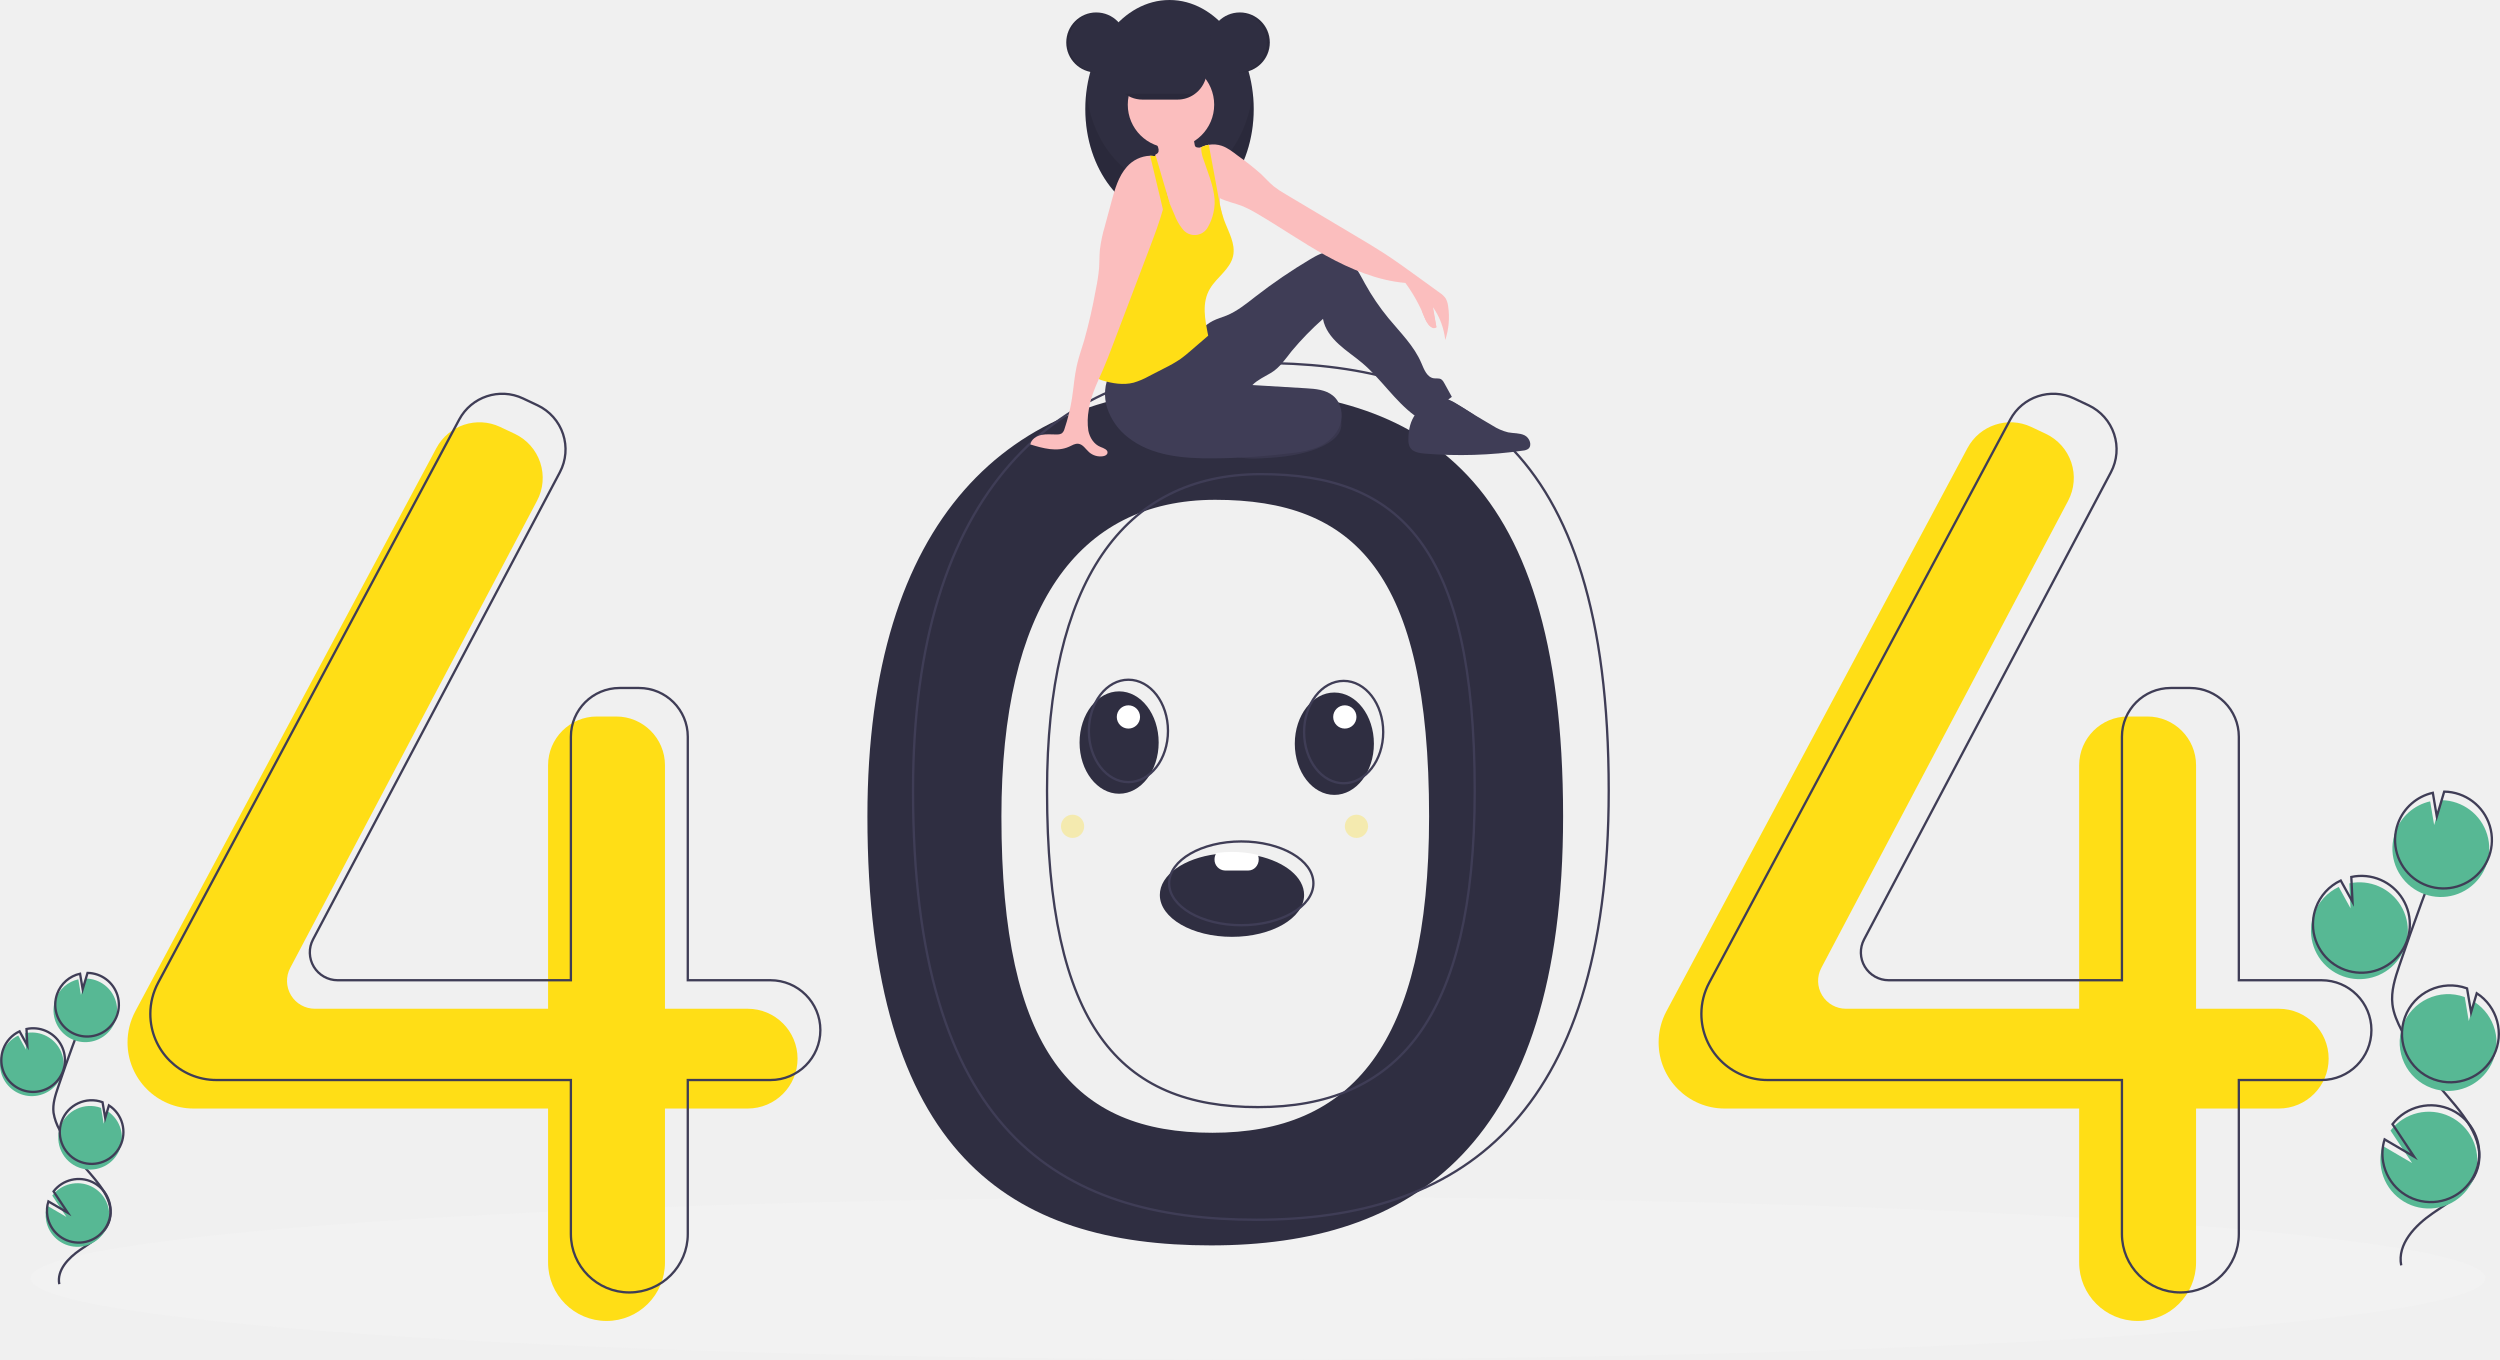
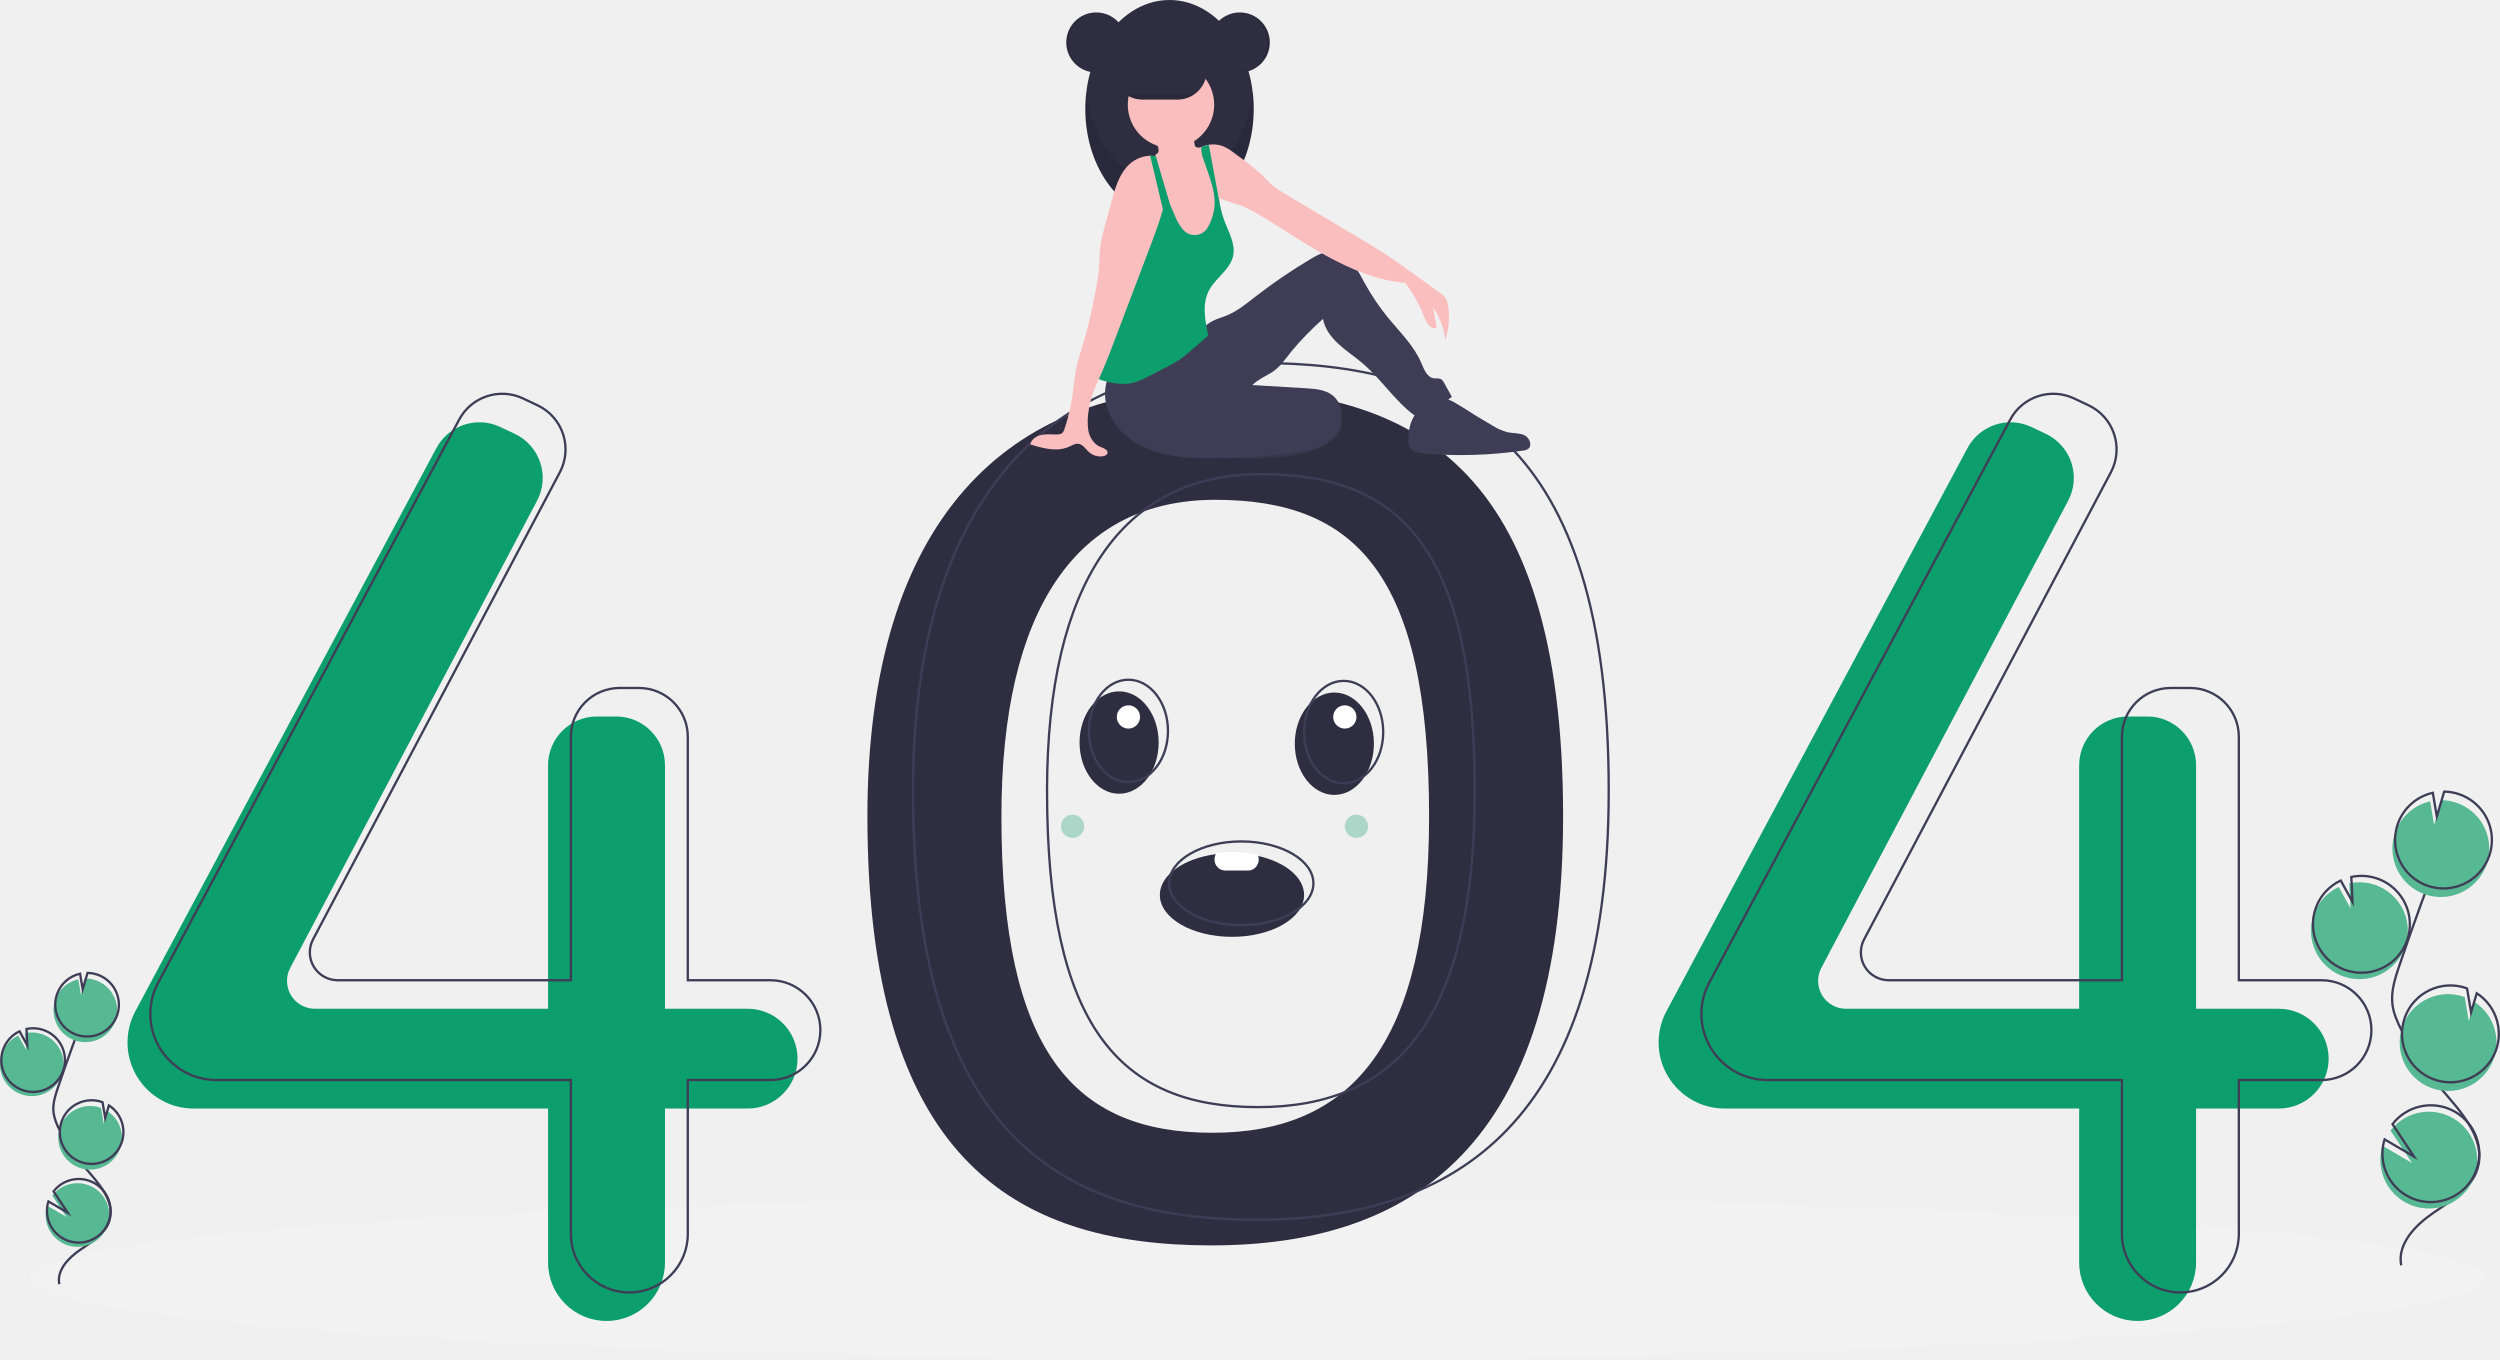
<svg xmlns="http://www.w3.org/2000/svg" id="fd59ce54-f850-4dfc-bc34-dd7d379d600e" data-name="Layer 1" width="1074.392" height="584.231" viewBox="0 0 1074.392 584.231">
  <ellipse cx="540.643" cy="549.309" rx="527.5" ry="34.922" fill="#f2f2f2" />
  <path d="M583.48,324.894c-85.944,0-147.651,55.139-147.651,183.798,0,145.813,61.707,184.411,147.651,184.411s151.327-42.274,151.327-184.411C734.807,356.753,669.424,324.894,583.48,324.894Zm.565,319.808c-59.527,0-90.626-34.923-90.626-135.916,0-89.112,32.372-136.105,91.899-136.105s91.899,30.868,91.899,136.105C677.217,607.234,643.572,644.703,584.045,644.703Z" transform="translate(-63.054 -157.8845)" fill="#2f2e41" />
-   <path d="M384.365,591.401H348.831V486.762A20.956,20.956,0,0,0,327.875,465.806h-8.326a20.956,20.956,0,0,0-20.956,20.956V591.401H198.363a11.963,11.963,0,0,1-10.578-17.552l106.082-200.78A20.956,20.956,0,0,0,284.287,344.33l-6.262-2.957a20.956,20.956,0,0,0-27.429,9.07L121.214,592.475a28.416,28.416,0,0,0-3.356,13.396v0a28.416,28.416,0,0,0,28.416,28.416H298.593v66.167a25.119,25.119,0,0,0,25.119,25.119h0a25.119,25.119,0,0,0,25.119-25.119V634.287h35.534a21.443,21.443,0,0,0,21.443-21.443v0A21.443,21.443,0,0,0,384.365,591.401Z" transform="translate(-63.054 -157.8845)" fill="#ffde16" />
-   <path d="M1042.362,591.401h-35.534V486.762A20.956,20.956,0,0,0,985.872,465.806h-8.326a20.956,20.956,0,0,0-20.956,20.956V591.401H856.359a11.963,11.963,0,0,1-10.578-17.552L951.864,373.069A20.956,20.956,0,0,0,942.284,344.33l-6.262-2.957a20.956,20.956,0,0,0-27.429,9.07L779.211,592.475a28.416,28.416,0,0,0-3.356,13.396v0a28.416,28.416,0,0,0,28.416,28.416H956.589v66.167a25.119,25.119,0,0,0,25.119,25.119h0a25.119,25.119,0,0,0,25.119-25.119V634.287h35.534a21.443,21.443,0,0,0,21.443-21.443v0A21.443,21.443,0,0,0,1042.362,591.401Z" transform="translate(-63.054 -157.8845)" fill="#ffde16" />
+   <path d="M384.365,591.401H348.831V486.762A20.956,20.956,0,0,0,327.875,465.806h-8.326a20.956,20.956,0,0,0-20.956,20.956V591.401H198.363a11.963,11.963,0,0,1-10.578-17.552l106.082-200.78A20.956,20.956,0,0,0,284.287,344.33l-6.262-2.957a20.956,20.956,0,0,0-27.429,9.07L121.214,592.475a28.416,28.416,0,0,0-3.356,13.396v0a28.416,28.416,0,0,0,28.416,28.416H298.593v66.167a25.119,25.119,0,0,0,25.119,25.119h0a25.119,25.119,0,0,0,25.119-25.119V634.287h35.534a21.443,21.443,0,0,0,21.443-21.443v0A21.443,21.443,0,0,0,384.365,591.401Z" transform="translate(-63.054 -157.8845)" fill="#0d9e6d" />
+   <path d="M1042.362,591.401h-35.534V486.762A20.956,20.956,0,0,0,985.872,465.806h-8.326a20.956,20.956,0,0,0-20.956,20.956V591.401H856.359a11.963,11.963,0,0,1-10.578-17.552L951.864,373.069A20.956,20.956,0,0,0,942.284,344.33l-6.262-2.957a20.956,20.956,0,0,0-27.429,9.07L779.211,592.475a28.416,28.416,0,0,0-3.356,13.396v0a28.416,28.416,0,0,0,28.416,28.416H956.589v66.167a25.119,25.119,0,0,0,25.119,25.119h0a25.119,25.119,0,0,0,25.119-25.119V634.287h35.534a21.443,21.443,0,0,0,21.443-21.443v0A21.443,21.443,0,0,0,1042.362,591.401Z" transform="translate(-63.054 -157.8845)" fill="#0d9e6d" />
  <path d="M394.168,579.148H358.634V474.509a20.956,20.956,0,0,0-20.956-20.956h-8.326a20.956,20.956,0,0,0-20.956,20.956V579.148H208.165a11.963,11.963,0,0,1-10.578-17.552L303.67,360.816a20.956,20.956,0,0,0-9.58-28.739l-6.262-2.957a20.956,20.956,0,0,0-27.429,9.07L131.017,580.222a28.416,28.416,0,0,0-3.356,13.396v0a28.416,28.416,0,0,0,28.416,28.416H308.395v66.167a25.119,25.119,0,0,0,25.119,25.119h0a25.119,25.119,0,0,0,25.119-25.119V622.034h35.534a21.443,21.443,0,0,0,21.443-21.443v0A21.443,21.443,0,0,0,394.168,579.148Z" transform="translate(-63.054 -157.8845)" fill="none" stroke="#3f3d56" stroke-miterlimit="10" />
  <path d="M1060.742,579.148h-35.534V474.509a20.956,20.956,0,0,0-20.956-20.956H995.925a20.956,20.956,0,0,0-20.956,20.956V579.148H874.739a11.963,11.963,0,0,1-10.578-17.552L970.244,360.816a20.956,20.956,0,0,0-9.58-28.739l-6.262-2.957a20.956,20.956,0,0,0-27.429,9.07L797.59,580.222a28.416,28.416,0,0,0-3.356,13.396v0a28.416,28.416,0,0,0,28.416,28.416H974.969v66.167a25.119,25.119,0,0,0,25.119,25.119h0a25.119,25.119,0,0,0,25.119-25.119V622.034h35.534a21.443,21.443,0,0,0,21.443-21.443v0A21.443,21.443,0,0,0,1060.742,579.148Z" transform="translate(-63.054 -157.8845)" fill="none" stroke="#3f3d56" stroke-miterlimit="10" />
  <path d="M603.085,313.866c-85.944,0-147.651,55.139-147.651,183.798,0,145.813,61.707,184.411,147.651,184.411s151.327-42.274,151.327-184.411C754.412,345.725,689.029,313.866,603.085,313.866Zm.565,319.808c-59.527,0-90.626-34.923-90.626-135.916,0-89.112,32.372-136.105,91.899-136.105s91.899,30.868,91.899,136.105C696.822,596.206,663.177,633.675,603.65,633.675Z" transform="translate(-63.054 -157.8845)" fill="none" stroke="#3f3d56" stroke-miterlimit="10" />
  <circle cx="471.141" cy="18.25" r="12.901" fill="#2f2e41" />
  <ellipse cx="502.607" cy="46.885" rx="36.186" ry="46.885" fill="#2f2e41" />
  <path d="M565.661,237.494c-18.128,0-33.141-17.271-35.776-39.805a60.976,60.976,0,0,0-.41,7.08c0,25.894,16.201,46.885,36.186,46.885s36.186-20.991,36.186-46.885a60.976,60.976,0,0,0-.41-7.08C598.803,220.224,583.789,237.494,565.661,237.494Z" transform="translate(-63.054 -157.8845)" opacity="0.1" />
  <path d="M639.296,342.073c-.777,3.193-4.128,5.751-7.839,7.538-7.802,3.757-17.425,4.878-26.76,5.254a45.176,45.176,0,0,1-7.144-.132,20.537,20.537,0,0,1-12.251-5.631,1.681,1.681,0,0,1,.044-2.844c4.969-5.459,13.262-8.806,21.616-11.216,6.334-1.827,17.381-6.561,24.29-5.922C637.944,329.739,640.277,338.041,639.296,342.073Z" transform="translate(-63.054 -157.8845)" fill="#3f3d56" />
  <path d="M639.296,342.073c-.777,3.193-4.128,5.751-7.839,7.538-7.802,3.757-17.425,4.878-26.76,5.254a45.176,45.176,0,0,1-7.144-.132,20.537,20.537,0,0,1-12.251-5.631,1.681,1.681,0,0,1,.044-2.844c4.969-5.459,13.262-8.806,21.616-11.216,6.334-1.827,17.381-6.561,24.29-5.922C637.944,329.739,640.277,338.041,639.296,342.073Z" transform="translate(-63.054 -157.8845)" opacity="0.1" />
  <path d="M540.098,318.206a19.77,19.77,0,0,0-1.199,15.075,26.339,26.339,0,0,0,8.829,12.497c10.095,8.092,23.988,9.205,36.925,9.093a284.649,284.649,0,0,0,33.905-2.324,40.538,40.538,0,0,0,11.001-2.554c4.222-1.827,7.933-5.178,9.436-9.526s.436-9.672-3.134-12.574c-3.137-2.55-7.463-2.9-11.498-3.143l-23.088-1.387c2.281-2.308,5.318-3.614,8.096-5.292,3.685-2.226,6.134-5.965,8.813-9.335a129.001,129.001,0,0,1,13.439-13.817c.751,4.31,3.478,7.85,6.687,10.824s6.908,5.368,10.244,8.2c8.079,6.858,13.896,16.167,22.392,22.5a43.829,43.829,0,0,0,16.049-8.012l-3.302-5.981a3.94,3.94,0,0,0-1.245-1.553c-.935-.575-2.14-.279-3.225-.441-2.901-.435-4.168-3.784-5.306-6.487-3.125-7.422-9.108-13.18-14.218-19.404a98.009,98.009,0,0,1-9.996-14.723c-1.717-3.102-3.288-6.331-5.617-9.003s-5.594-4.773-9.139-4.781c-3.132-.007-6.021,1.584-8.714,3.183a230.477,230.477,0,0,0-23.63,16.099c-3.944,3.062-7.863,6.296-12.489,8.174-1.947.79-4,1.331-5.869,2.292-3.273,1.684-5.757,4.534-8.431,7.064C566.277,311.892,553.219,317.738,540.098,318.206Z" transform="translate(-63.054 -157.8845)" fill="#3f3d56" />
  <path d="M588.374,253.983a23.774,23.774,0,0,1-1.734,8.033,10.045,10.045,0,0,1-5.768,5.573,12.375,12.375,0,0,1-5.623.182,10.882,10.882,0,0,1-4.582-1.561c-2.165-1.488-3.244-4.144-3.637-6.743-.393-2.596-.217-5.249-.469-7.863a42.944,42.944,0,0,0-1.202-6.255c-.17-.683-.343-1.362-.513-2.042-.167-.68-.33-1.359-.481-2.039-.138-.639-.267-1.281-.378-1.926-.091-.544-.173-1.092-.233-1.643a18.423,18.423,0,0,0-.809-4.811,14.607,14.607,0,0,0-1.687-2.854c-.286-.409-.563-.818-.818-1.243a5.89,5.89,0,0,1-.972-3.748,3.286,3.286,0,0,1,.148-.601c.025-.076.053-.151.085-.223A1.802,1.802,0,0,0,560.932,223.07a3.433,3.433,0,0,0-.148-1.778,11.318,11.318,0,0,0-.96-2.288c-.264-.478-1.161-1.34-1.167-1.888-.013-1.101,2.14-1.989,3.011-2.423a16.796,16.796,0,0,1,8.597-1.743c1.904.129,3.968.714,5.019,2.31.944,1.438.818,3.301,1.221,4.972a1.471,1.471,0,0,0,.299.664,1.341,1.341,0,0,0,.739.34,4.549,4.549,0,0,0,1.416.057h.003a2.931,2.931,0,0,0,.371-.054,4.957,4.957,0,0,0,2.033-.878q.585-.156,1.18-.255a.251.251,0,0,0,.047-.009c1.576,4.975,1.781,10.308,3.071,15.374.639,2.52,1.554,5.009,1.683,7.602.009.113.013.23.016.346.019.834-.047,1.674-.013,2.505a6.981,6.981,0,0,0,.126,1.114,15.611,15.611,0,0,0,.525,1.743l.009.028c.06.183.116.368.164.554.035.135.066.267.091.403l.003.009A14.938,14.938,0,0,1,588.374,253.983Z" transform="translate(-63.054 -157.8845)" fill="#fbbebe" />
  <circle cx="503.237" cy="44.997" r="18.565" fill="#fbbebe" />
  <path d="M684.157,304.033a30.445,30.445,0,0,0-5.236-14.103q.722,4.295,1.447,8.587a3.214,3.214,0,0,1-3.367-1.035,10.337,10.337,0,0,1-1.765-3.276,67.466,67.466,0,0,0-8.21-14.736c-11.819-.985-23.502-5.884-33.896-11.595-10.396-5.708-20.126-12.552-30.384-18.502a43.573,43.573,0,0,0-5.544-2.832c-3.21-1.287-6.812-1.954-9.855-3.468-.204-.101-.409-.208-.61-.318a12.578,12.578,0,0,1-1.945-1.306,10.344,10.344,0,0,1-.931-.856,20.351,20.351,0,0,1-3.559-5.953c-1.633-3.612-2.215-7.97-3.845-11.583a11.203,11.203,0,0,1,2.502-1.765h.003c.132-.069.264-.135.4-.198a11.94,11.94,0,0,1,2.004-.733q.585-.156,1.18-.255a.251.251,0,0,0,.047-.009,11.566,11.566,0,0,1,5.491.434c2.587.875,4.767,2.621,6.941,4.273a114.02,114.02,0,0,1,10.148,8.049c1.794,1.718,3.43,3.606,5.359,5.167a42.144,42.144,0,0,0,5.057,3.351q15.656,9.327,31.315,18.65c3.534,2.105,7.07,4.21,10.526,6.438,5.249,3.386,10.308,7.055,15.365,10.721q4.47,3.238,8.936,6.479a9.728,9.728,0,0,1,2.533,2.341,8.472,8.472,0,0,1,1.123,3.433A31.387,31.387,0,0,1,684.157,304.033Z" transform="translate(-63.054 -157.8845)" fill="#fbbebe" />
-   <path d="M592.977,267.944c-1.252,5.617-6.929,9.012-9.896,13.946-3.688,6.123-2.184,13.241-.799,20.255q-3.795,3.271-7.593,6.542c-1.397,1.199-2.794,2.404-4.298,3.464a57.351,57.351,0,0,1-6.86,3.94q-3.361,1.728-6.721,3.458a32.128,32.128,0,0,1-6.58,2.788c-4.415,1.133-9.103.34-13.471-.972a6.088,6.088,0,0,1-1.473-.601,2.394,2.394,0,0,1-.699-.632,3.911,3.911,0,0,1-.444-2.539c.444-7.351,2.24-14.547,4.031-21.69a85.26,85.26,0,0,1,3.848-12.577,85.077,85.077,0,0,1,5.415-10.151,68.368,68.368,0,0,1,7.929-11.514,18.479,18.479,0,0,0,3.675-4.739c1.117-2.549.686-5.472.913-8.247a17.148,17.148,0,0,1,1.633-6.007v-.003a17.093,17.093,0,0,1,1.743-2.882q.458,1.067.916,2.13.302.699.598,1.394.387.897.768,1.787,1.1,2.558,2.196,5.113a21.59,21.59,0,0,0,3.335,5.944,6.499,6.499,0,0,0,11.123-.853,21.261,21.261,0,0,0,2.272-6.013,19.215,19.215,0,0,0,.252-7.835c-.758-5.009-2.889-10.126-4.437-14.78a14.945,14.945,0,0,1-1.079-4.871,3.351,3.351,0,0,1,.057-.56c.009-.047.019-.098.028-.145a11.94,11.94,0,0,1,2.004-.733q.585-.156,1.18-.255,2.044,11.064,4.094,22.127c.032.173.066.346.098.522.195,1.057.393,2.115.614,3.169.198.957.412,1.91.651,2.857l.009.028c.082.321.167.639.255.957l.003.009c.242.868.513,1.731.818,2.58C590.938,257.475,594.164,262.629,592.977,267.944Z" transform="translate(-63.054 -157.8845)" fill="#ffde16" />
+   <path d="M592.977,267.944c-1.252,5.617-6.929,9.012-9.896,13.946-3.688,6.123-2.184,13.241-.799,20.255q-3.795,3.271-7.593,6.542c-1.397,1.199-2.794,2.404-4.298,3.464a57.351,57.351,0,0,1-6.86,3.94q-3.361,1.728-6.721,3.458a32.128,32.128,0,0,1-6.58,2.788c-4.415,1.133-9.103.34-13.471-.972a6.088,6.088,0,0,1-1.473-.601,2.394,2.394,0,0,1-.699-.632,3.911,3.911,0,0,1-.444-2.539c.444-7.351,2.24-14.547,4.031-21.69a85.26,85.26,0,0,1,3.848-12.577,85.077,85.077,0,0,1,5.415-10.151,68.368,68.368,0,0,1,7.929-11.514,18.479,18.479,0,0,0,3.675-4.739c1.117-2.549.686-5.472.913-8.247a17.148,17.148,0,0,1,1.633-6.007v-.003a17.093,17.093,0,0,1,1.743-2.882q.458,1.067.916,2.13.302.699.598,1.394.387.897.768,1.787,1.1,2.558,2.196,5.113a21.59,21.59,0,0,0,3.335,5.944,6.499,6.499,0,0,0,11.123-.853,21.261,21.261,0,0,0,2.272-6.013,19.215,19.215,0,0,0,.252-7.835c-.758-5.009-2.889-10.126-4.437-14.78a14.945,14.945,0,0,1-1.079-4.871,3.351,3.351,0,0,1,.057-.56c.009-.047.019-.098.028-.145a11.94,11.94,0,0,1,2.004-.733q.585-.156,1.18-.255,2.044,11.064,4.094,22.127c.032.173.066.346.098.522.195,1.057.393,2.115.614,3.169.198.957.412,1.91.651,2.857l.009.028c.082.321.167.639.255.957l.003.009c.242.868.513,1.731.818,2.58C590.938,257.475,594.164,262.629,592.977,267.944Z" transform="translate(-63.054 -157.8845)" fill="#0d9e6d" />
  <path d="M668.321,346.877a6.583,6.583,0,0,0,.61,3.143c1.162,2.124,3.95,2.606,6.362,2.805a188.377,188.377,0,0,0,42.266-1.288,4.886,4.886,0,0,0,2.151-.668c1.99-1.395.763-4.795-1.41-5.884s-4.751-.826-7.135-1.297a22.479,22.479,0,0,1-6.678-2.896q-7.252-4.167-14.293-8.688c-2.795-1.795-6.093-3.71-9.24-2.646C672.43,332.343,668.265,337.681,668.321,346.877Z" transform="translate(-63.054 -157.8845)" fill="#3f3d56" />
  <path d="M564.437,240.874v.003c-.022.132-.044.261-.072.39-.035.214-.076.431-.116.645-.39,1.998-.868,3.987-1.419,5.963-1.51,5.459-3.534,10.831-5.541,16.123q-8.081,21.287-16.164,42.577c-1.359,3.575-2.716,7.152-4.261,10.654-.516,1.167-1.048,2.344-1.576,3.534-1.894,4.257-3.713,8.653-4.317,13.184a27.45,27.45,0,0,0-.192,9.04c.604,2.97,2.407,5.872,5.23,6.97,1.378.538,3.351,1.259,2.974,2.69-.204.787-1.098,1.171-1.901,1.303a7.312,7.312,0,0,1-5.966-1.718c-1.507-1.337-2.665-3.417-4.67-3.641-1.388-.151-2.665.68-3.936,1.262-5.186,2.369-11.227.711-16.674-.972.428-2.206,2.643-3.66,4.843-4.1,2.199-.444,4.474-.129,6.718-.189a3.51,3.51,0,0,0,2.042-.525,3.705,3.705,0,0,0,1.101-1.882,78.964,78.964,0,0,0,3.213-13.147c.724-4.666,1.026-9.405,2.058-14.015.802-3.597,2.042-7.08,3.106-10.61a224.682,224.682,0,0,0,5.06-22.077,78.02,78.02,0,0,0,1.425-9.368c.179-2.612.094-5.236.346-7.838a60.888,60.888,0,0,1,2.111-9.997q1.444-5.348,2.885-10.689c1.425-5.271,2.955-10.746,6.567-14.843a13.962,13.962,0,0,1,10.028-4.789,9.882,9.882,0,0,1,2.13.23c.116.028.233.057.349.088a8.634,8.634,0,0,1,2.174.9c1.114-.708,1.68-.459,2.42.632a6.973,6.973,0,0,1,.881,3.795A52.424,52.424,0,0,1,564.437,240.874Z" transform="translate(-63.054 -157.8845)" fill="#fbbebe" />
-   <path d="M565.661,245.046l-.047.047-.255.255-2.53,2.527-1.24-5.208-4.251-17.854a9.882,9.882,0,0,1,2.13.23,3.286,3.286,0,0,1,.148-.601l.201.689,1.441,4.902,2.728,9.308.45,1.532v.003Z" transform="translate(-63.054 -157.8845)" fill="#ffde16" />
+   <path d="M565.661,245.046l-.047.047-.255.255-2.53,2.527-1.24-5.208-4.251-17.854a9.882,9.882,0,0,1,2.13.23,3.286,3.286,0,0,1,.148-.601l.201.689,1.441,4.902,2.728,9.308.45,1.532v.003Z" transform="translate(-63.054 -157.8845)" fill="#0d9e6d" />
  <path d="M581.715,188.087a12.582,12.582,0,0,1-3.7,8.896,12.314,12.314,0,0,1-1.36,1.176,12.528,12.528,0,0,1-7.536,2.524H554.023a12.59,12.59,0,0,1,0-25.18h15.096A12.629,12.629,0,0,1,581.715,188.087Z" transform="translate(-63.054 -157.8845)" fill="#2f2e41" />
  <circle cx="532.815" cy="18.25" r="12.901" fill="#2f2e41" />
  <path d="M595.554,163.234c-.158,0-.315.006-.472.012a12.898,12.898,0,0,1,0,25.778c.157.006.314.012.472.012a12.901,12.901,0,1,0,0-25.802Z" transform="translate(-63.054 -157.8845)" opacity="0.1" />
  <path d="M534.195,163.234c.158,0,.315.006.472.012a12.898,12.898,0,0,0,0,25.778c-.157.006-.314.012-.472.012a12.901,12.901,0,0,1,0-25.802Z" transform="translate(-63.054 -157.8845)" opacity="0.1" />
  <path d="M576.655,198.159a12.528,12.528,0,0,1-7.536,2.524H554.023a12.528,12.528,0,0,1-7.536-2.524Z" transform="translate(-63.054 -157.8845)" opacity="0.1" />
  <path d="M674.14,291.64s3.252,9.372,6.229,6.876L677.996,286.267Z" transform="translate(-63.054 -157.8845)" fill="#fbbebe" />
  <path d="M1069.918,577.434a20.813,20.813,0,1,0,2.772-39.915l.521,10.712-5.068-9.18a20.734,20.734,0,0,0-10.684,11.723,20.408,20.408,0,0,0-1.197,5.63A20.809,20.809,0,0,0,1069.918,577.434Z" transform="translate(-63.054 -157.8845)" fill="#57b894" />
  <path d="M1094.995,701.678c-1.789-9.11,5.963-17.187,13.621-22.437s16.605-10.408,19.218-19.317c3.755-12.804-7.43-24.53-16.136-34.642a125.3,125.3,0,0,1-16.524-24.557c-1.811-3.533-3.476-7.225-3.952-11.166-.686-5.675,1.137-11.323,2.974-16.737q9.179-27.052,19.628-53.65" transform="translate(-63.054 -157.8845)" fill="none" stroke="#3f3d56" stroke-miterlimit="10" />
  <path d="M1070.775,574.676a20.813,20.813,0,1,0,2.772-39.915l.521,10.712-5.068-9.18a20.734,20.734,0,0,0-10.684,11.723,20.408,20.408,0,0,0-1.197,5.63A20.809,20.809,0,0,0,1070.775,574.676Z" transform="translate(-63.054 -157.8845)" fill="none" stroke="#3f3d56" stroke-miterlimit="10" />
  <path d="M1092.451,515.473a20.788,20.788,0,0,1,14.98-13.198l1.714,10.184,3.177-10.696a20.81,20.81,0,1,1-19.871,13.71Z" transform="translate(-63.054 -157.8845)" fill="#57b894" />
  <path d="M1093.594,511.795a20.788,20.788,0,0,1,14.98-13.198l1.714,10.184,3.177-10.696a20.81,20.81,0,1,1-19.871,13.71Z" transform="translate(-63.054 -157.8845)" fill="none" stroke="#3f3d56" stroke-miterlimit="10" />
  <path d="M1108.045,625.489a20.81,20.81,0,0,0,18.419-37.023l-2.441,8.219-1.731-10.304a.362.362,0,0,0-.053-.02,20.811,20.811,0,1,0-14.194,39.127Z" transform="translate(-63.054 -157.8845)" fill="#57b894" />
  <path d="M1109.035,621.764a20.81,20.81,0,0,0,18.419-37.023l-2.441,8.219-1.731-10.304a.362.362,0,0,0-.053-.02,20.811,20.811,0,1,0-14.194,39.127Z" transform="translate(-63.054 -157.8845)" fill="none" stroke="#3f3d56" stroke-miterlimit="10" />
  <path d="M1086.378,660.051a20.801,20.801,0,1,0,4.011-16.297l9.273,13.957-12.67-7.408A20.616,20.616,0,0,0,1086.378,660.051Z" transform="translate(-63.054 -157.8845)" fill="#57b894" />
  <path d="M1087.235,657.294a20.801,20.801,0,1,0,4.011-16.297l9.273,13.957-12.67-7.408A20.616,20.616,0,0,0,1087.235,657.294Z" transform="translate(-63.054 -157.8845)" fill="none" stroke="#3f3d56" stroke-miterlimit="10" />
  <path d="M72.061,628.133a13.674,13.674,0,1,0,1.821-26.225l.342,7.038-3.33-6.032a13.623,13.623,0,0,0-7.019,7.702,13.409,13.409,0,0,0-.787,3.699A13.672,13.672,0,0,0,72.061,628.133Z" transform="translate(-63.054 -157.8845)" fill="#57b894" />
  <path d="M88.538,709.763c-1.175-5.986,3.918-11.292,8.949-14.741s10.91-6.838,12.626-12.692c2.467-8.412-4.882-16.117-10.601-22.76A82.324,82.324,0,0,1,88.656,643.436a22.21,22.21,0,0,1-2.597-7.336c-.451-3.729.747-7.439,1.954-10.996q6.031-17.773,12.896-35.249" transform="translate(-63.054 -157.8845)" fill="none" stroke="#3f3d56" stroke-miterlimit="10" />
  <path d="M72.625,626.321a13.674,13.674,0,1,0,1.821-26.225l.342,7.038L71.458,601.103a13.623,13.623,0,0,0-7.019,7.702,13.409,13.409,0,0,0-.787,3.699A13.672,13.672,0,0,0,72.625,626.321Z" transform="translate(-63.054 -157.8845)" fill="none" stroke="#3f3d56" stroke-miterlimit="10" />
  <path d="M86.866,587.423a13.658,13.658,0,0,1,9.842-8.671l1.126,6.691,2.087-7.027a13.673,13.673,0,1,1-13.055,9.007Z" transform="translate(-63.054 -157.8845)" fill="#57b894" />
  <path d="M87.617,585.007a13.658,13.658,0,0,1,9.842-8.671l1.126,6.691L100.673,576a13.673,13.673,0,1,1-13.055,9.007Z" transform="translate(-63.054 -157.8845)" fill="none" stroke="#3f3d56" stroke-miterlimit="10" />
  <path d="M97.112,659.706a13.673,13.673,0,0,0,12.102-24.325l-1.604,5.4-1.137-6.77a.238.238,0,0,0-.035-.013,13.673,13.673,0,1,0-9.326,25.707Z" transform="translate(-63.054 -157.8845)" fill="#57b894" />
  <path d="M97.762,657.259a13.673,13.673,0,0,0,12.102-24.325l-1.604,5.4-1.137-6.77a.238.238,0,0,0-.035-.013,13.673,13.673,0,1,0-9.326,25.707Z" transform="translate(-63.054 -157.8845)" fill="none" stroke="#3f3d56" stroke-miterlimit="10" />
  <path d="M82.876,682.414a13.667,13.667,0,1,0,2.635-10.708l6.092,9.17-8.324-4.867A13.545,13.545,0,0,0,82.876,682.414Z" transform="translate(-63.054 -157.8845)" fill="#57b894" />
  <path d="M83.439,680.602a13.667,13.667,0,1,0,2.635-10.708l6.092,9.17-8.324-4.867A13.545,13.545,0,0,0,83.439,680.602Z" transform="translate(-63.054 -157.8845)" fill="none" stroke="#3f3d56" stroke-miterlimit="10" />
  <ellipse cx="480.946" cy="319.115" rx="17" ry="22" fill="#2f2e41" />
  <ellipse cx="573.446" cy="319.615" rx="17" ry="22" fill="#2f2e41" />
  <path d="M623.5,542.5c0,9.94-13.88,18-31,18s-31-8.06-31-18c0-8.61,10.41-15.81,24.32-17.57a50.104,50.104,0,0,1,6.68-.43,50.699,50.699,0,0,1,11.13,1.2C615.25,528.29,623.5,534.84,623.5,542.5Z" transform="translate(-63.054 -157.8845)" fill="#2f2e41" />
  <ellipse cx="484.946" cy="314.115" rx="17" ry="22" fill="none" stroke="#3f3d56" stroke-miterlimit="10" />
  <ellipse cx="577.446" cy="314.615" rx="17" ry="22" fill="none" stroke="#3f3d56" stroke-miterlimit="10" />
  <ellipse cx="533.446" cy="379.615" rx="31" ry="18" fill="none" stroke="#3f3d56" stroke-miterlimit="10" />
  <path d="M604,527.2a4.937,4.937,0,0,1-1.32,3.392A4.339,4.339,0,0,1,599.5,532h-10a4.664,4.664,0,0,1-4.5-4.8,4.905,4.905,0,0,1,.82-2.741A47.02,47.02,0,0,1,592.5,524a47.665,47.665,0,0,1,11.13,1.28A5.067,5.067,0,0,1,604,527.2Z" transform="translate(-63.054 -157.8845)" fill="#fff" />
  <circle cx="484.946" cy="308.115" r="5" fill="#fff" />
  <circle cx="577.946" cy="308.115" r="5" fill="#fff" />
-   <circle cx="582.946" cy="355.115" r="5" fill="#ffde16" opacity="0.3" />
-   <circle cx="460.946" cy="355.115" r="5" fill="#ffde16" opacity="0.3" />
+   <circle cx="582.946" cy="355.115" r="5" fill="#0d9e6d" opacity="0.3" />
+   <circle cx="460.946" cy="355.115" r="5" fill="#0d9e6d" opacity="0.3" />
</svg>
